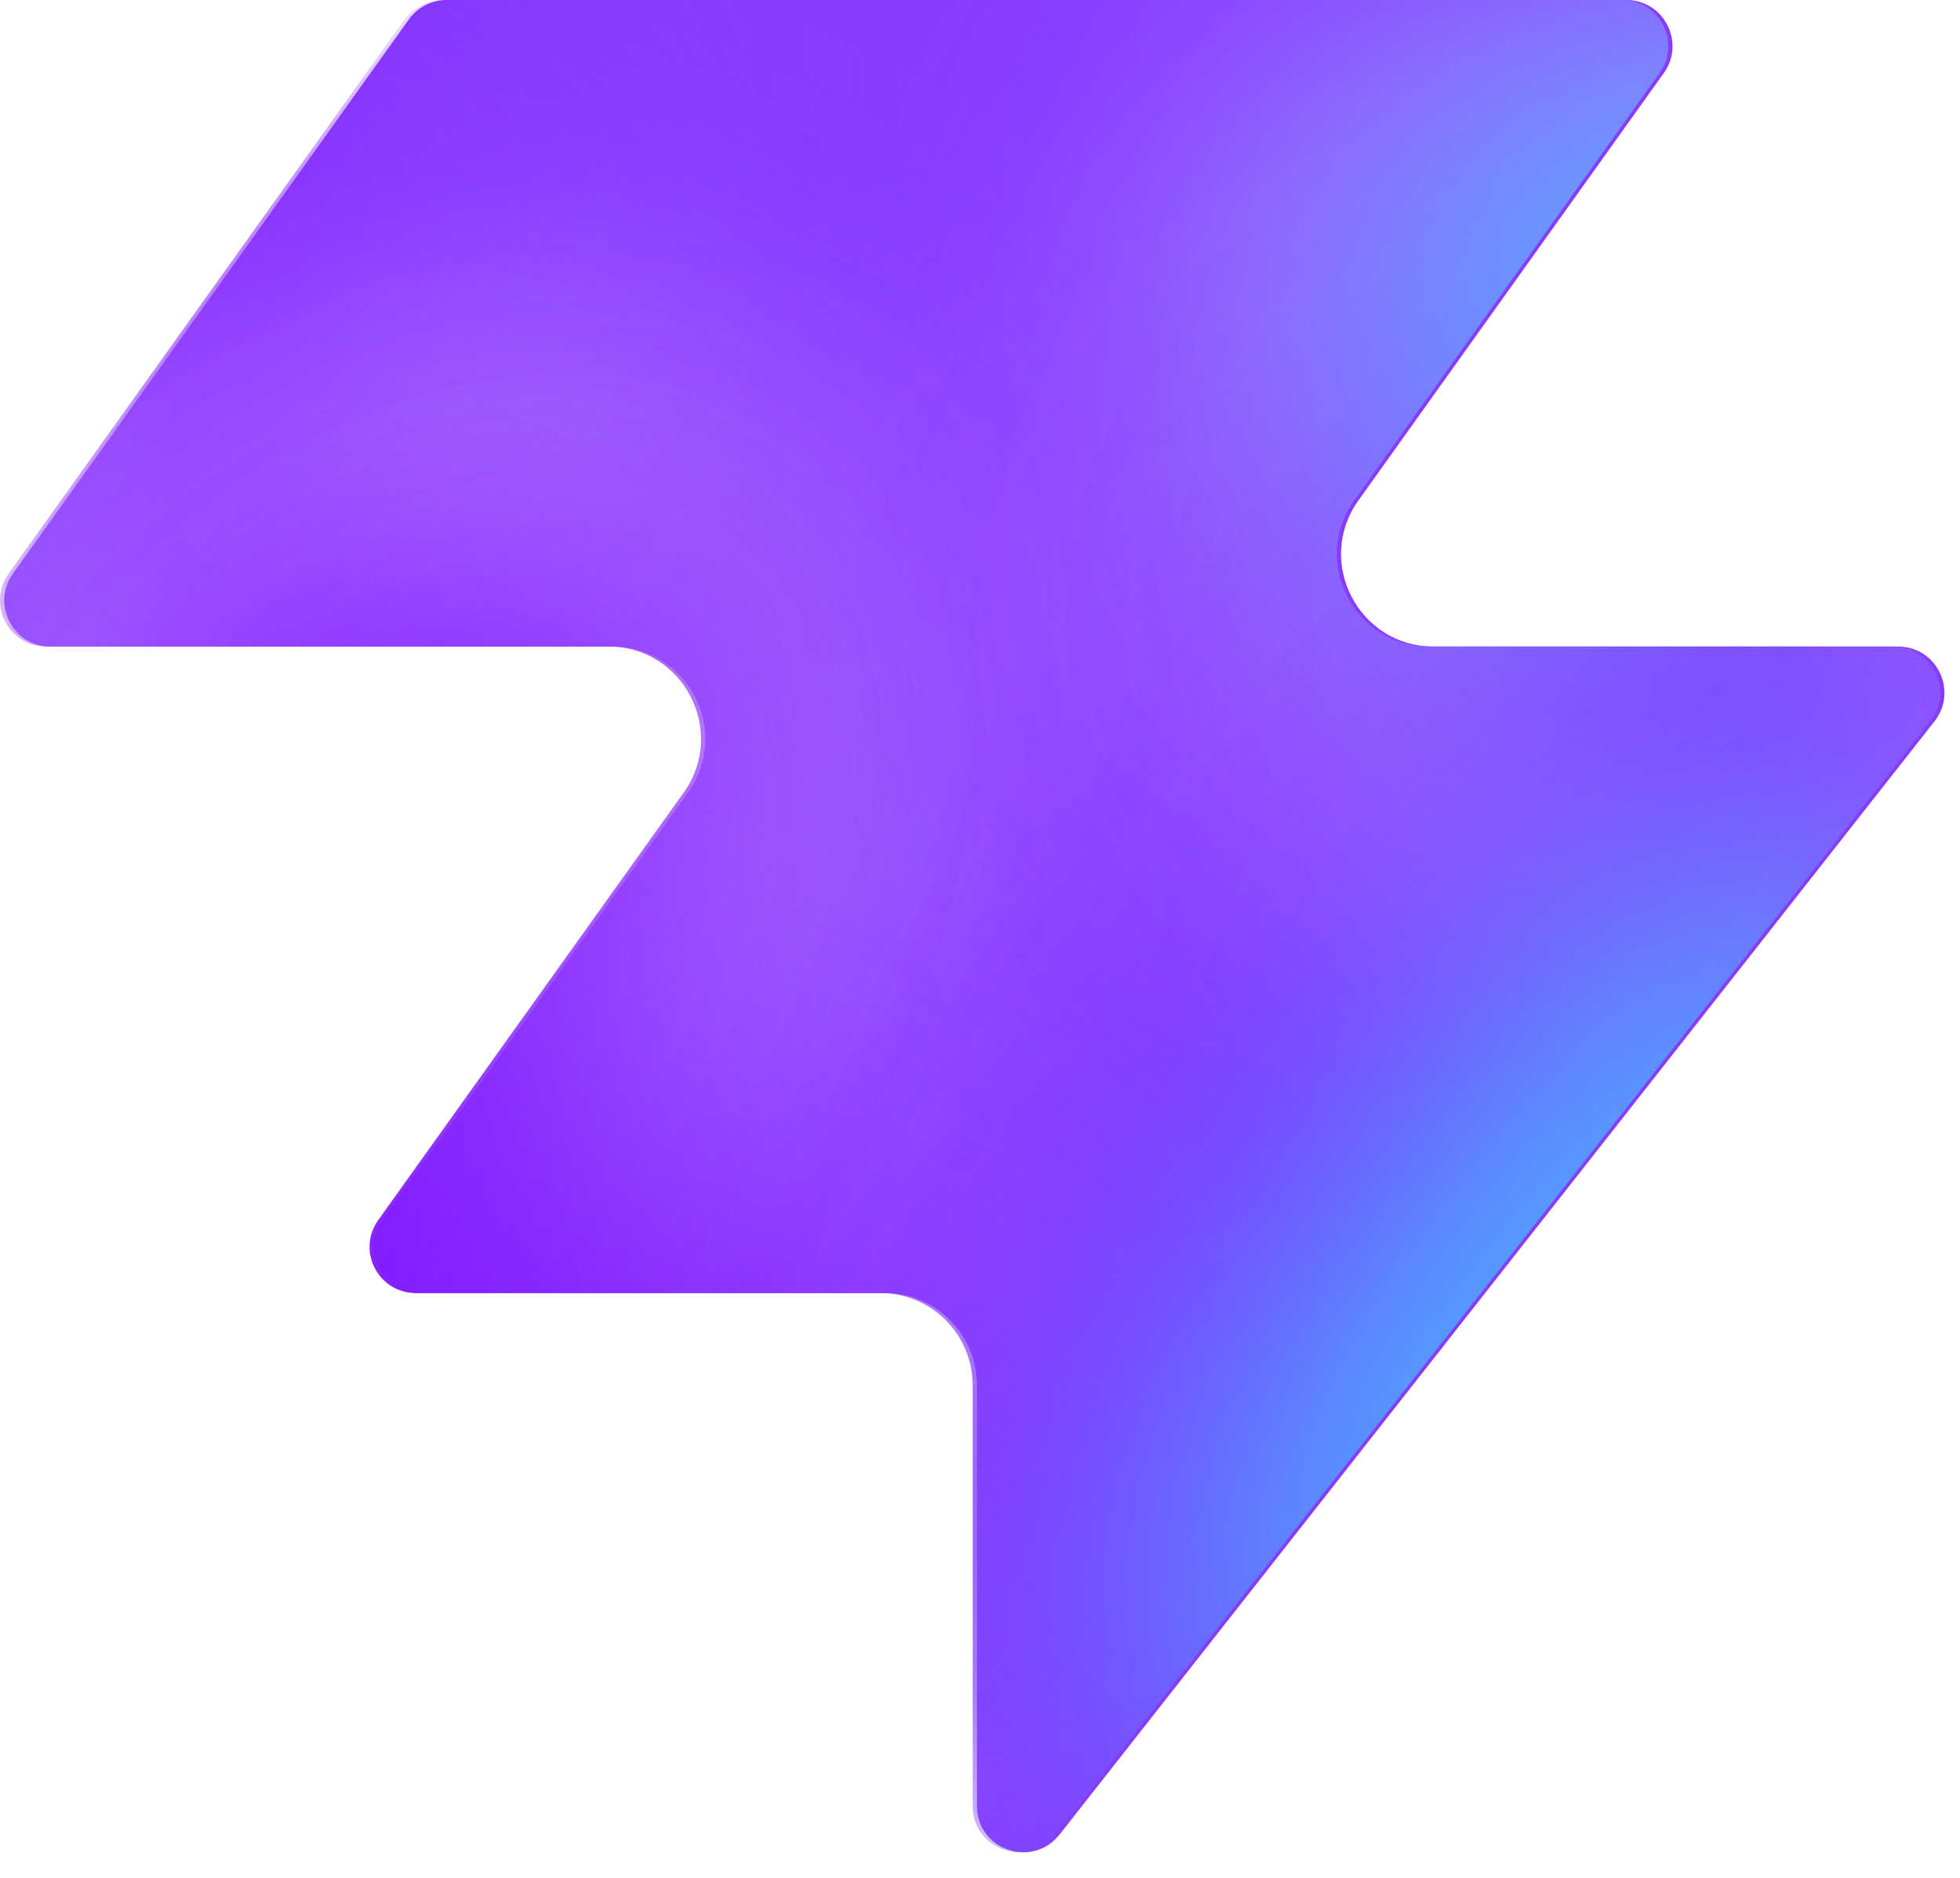
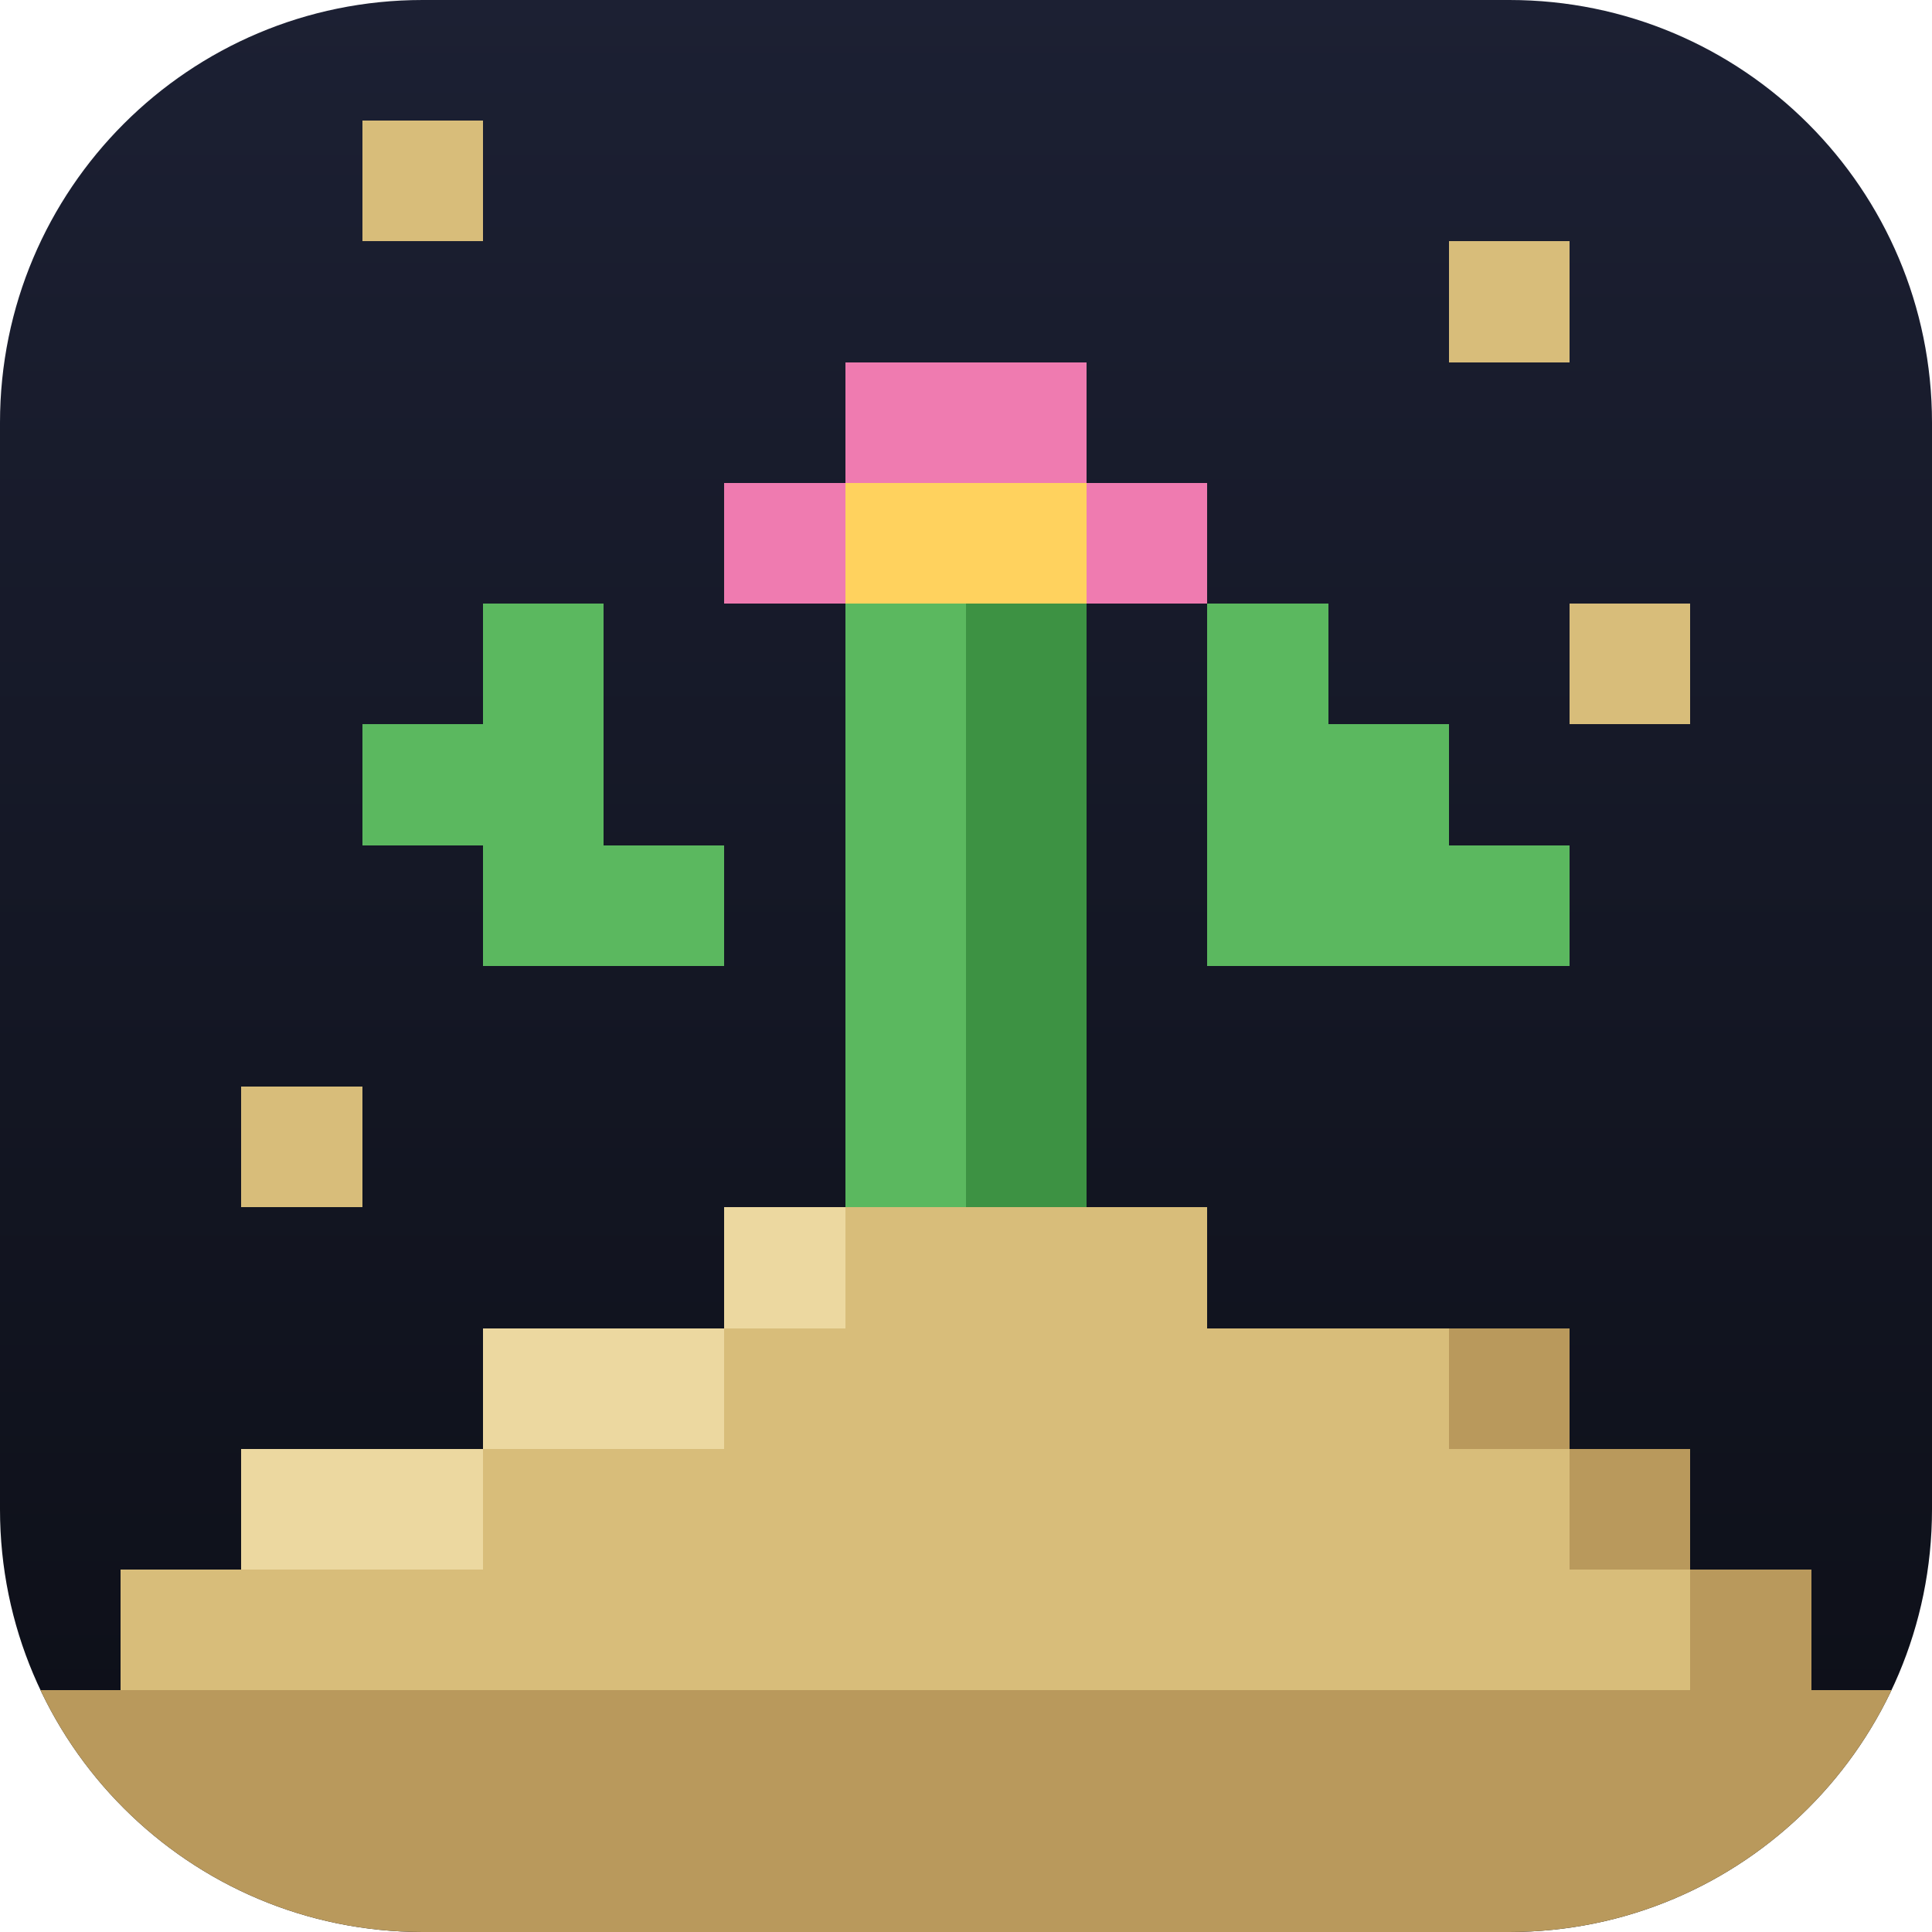
- <svg xmlns="http://www.w3.org/2000/svg" width="48" height="46" fill="none" viewBox="0 0 48 46">
-   <path fill="#863bff" d="M25.946 44.938c-.664.845-2.021.375-2.021-.698V33.937a2.26 2.26 0 0 0-2.262-2.262H10.287c-.92 0-1.456-1.04-.92-1.788l7.48-10.471c1.07-1.497 0-3.578-1.842-3.578H1.237c-.92 0-1.456-1.04-.92-1.788L10.013.474c.214-.297.556-.474.92-.474h28.894c.92 0 1.456 1.04.92 1.788l-7.48 10.471c-1.07 1.498 0 3.579 1.842 3.579h11.377c.943 0 1.473 1.088.89 1.83L25.947 44.94z" style="fill:#863bff;fill:color(display-p3 .525 .23 1);fill-opacity:1" />
-   <mask id="a" width="48" height="46" x="0" y="0" maskUnits="userSpaceOnUse" style="mask-type:alpha">
-     <path fill="#000" d="M25.842 44.938c-.664.844-2.021.375-2.021-.698V33.937a2.26 2.26 0 0 0-2.262-2.262H10.183c-.92 0-1.456-1.04-.92-1.788l7.48-10.471c1.07-1.498 0-3.579-1.842-3.579H1.133c-.92 0-1.456-1.04-.92-1.787L9.91.473c.214-.297.556-.474.92-.474h28.894c.92 0 1.456 1.04.92 1.788l-7.48 10.471c-1.07 1.498 0 3.578 1.842 3.578h11.377c.943 0 1.473 1.088.89 1.832L25.843 44.94z" style="fill:#000;fill-opacity:1" />
-   </mask>
-   <g mask="url(#a)">
-     <g filter="url(#b)">
-       <ellipse cx="5.508" cy="14.704" fill="#ede6ff" rx="5.508" ry="14.704" style="fill:#ede6ff;fill:color(display-p3 .927 .903 1);fill-opacity:1" transform="matrix(.00324 1 1 -.00324 -4.47 31.516)" />
+ <svg xmlns="http://www.w3.org/2000/svg" width="32" height="32" viewBox="0 0 32 32">
+   <defs>
+     <linearGradient id="bg" x1="0" y1="0" x2="0" y2="1">
+       <stop offset="0" stop-color="#1c2033" />
+       <stop offset="1" stop-color="#0c0e16" />
+     </linearGradient>
+     <clipPath id="round">
+       <rect width="32" height="32" rx="7" />
+     </clipPath>
+   </defs>
+   <rect width="32" height="32" rx="7" fill="url(#bg)" />
+   <g clip-path="url(#round)" shape-rendering="crispEdges">
+     <g fill="#d8bd7a">
+       <rect x="6" y="2" width="2" height="2" />
+       <rect x="24" y="4" width="2" height="2" />
+       <rect x="26" y="10" width="2" height="2" />
+       <rect x="4" y="18" width="2" height="2" />
    </g>
-     <g filter="url(#c)">
-       <ellipse cx="10.399" cy="29.851" fill="#ede6ff" rx="10.399" ry="29.851" style="fill:#ede6ff;fill:color(display-p3 .927 .903 1);fill-opacity:1" transform="matrix(.00324 1 1 -.00324 -39.328 7.883)" />
+     <g fill="#ef7bb0">
+       <rect x="14" y="6" width="2" height="2" />
+       <rect x="16" y="6" width="2" height="2" />
+       <rect x="12" y="8" width="2" height="2" />
+       <rect x="18" y="8" width="2" height="2" />
    </g>
-     <g filter="url(#d)">
-       <ellipse cx="5.508" cy="30.487" fill="#7e14ff" rx="5.508" ry="30.487" style="fill:#7e14ff;fill:color(display-p3 .492 .077 1);fill-opacity:1" transform="rotate(89.814 -25.913 -14.639)scale(1 -1)" />
+     <g fill="#ffd25e">
+       <rect x="14" y="8" width="2" height="2" />
+       <rect x="16" y="8" width="2" height="2" />
    </g>
-     <g filter="url(#e)">
-       <ellipse cx="5.508" cy="30.599" fill="#7e14ff" rx="5.508" ry="30.599" style="fill:#7e14ff;fill:color(display-p3 .492 .077 1);fill-opacity:1" transform="rotate(89.814 -32.644 -3.334)scale(1 -1)" />
+     <rect x="14" y="10" width="2" height="13" fill="#5bb85f" />
+     <rect x="16" y="10" width="2" height="13" fill="#3d9243" />
+     <g fill="#5bb85f">
+       <rect x="8" y="10" width="2" height="2" />
+       <rect x="6" y="12" width="2" height="2" />
+       <rect x="8" y="12" width="2" height="2" />
+       <rect x="8" y="14" width="2" height="2" />
+       <rect x="10" y="14" width="2" height="2" />
+       <rect x="20" y="10" width="2" height="2" />
+       <rect x="20" y="12" width="2" height="2" />
+       <rect x="22" y="12" width="2" height="2" />
+       <rect x="20" y="14" width="2" height="2" />
+       <rect x="22" y="14" width="2" height="2" />
+       <rect x="24" y="14" width="2" height="2" />
    </g>
-     <g filter="url(#f)">
-       <ellipse cx="5.508" cy="30.599" fill="#7e14ff" rx="5.508" ry="30.599" style="fill:#7e14ff;fill:color(display-p3 .492 .077 1);fill-opacity:1" transform="matrix(.00324 1 1 -.00324 -34.34 30.47)" />
+     <g fill="#d8bd7a">
+       <rect x="12" y="20" width="8" height="2" />
+       <rect x="8" y="22" width="16" height="2" />
+       <rect x="4" y="24" width="24" height="2" />
+       <rect x="2" y="26" width="28" height="2" />
    </g>
-     <g filter="url(#g)">
-       <ellipse cx="14.072" cy="22.078" fill="#ede6ff" rx="14.072" ry="22.078" style="fill:#ede6ff;fill:color(display-p3 .927 .903 1);fill-opacity:1" transform="rotate(93.35 24.506 48.493)scale(-1 1)" />
+     <g fill="#ecd8a0">
+       <rect x="12" y="20" width="2" height="2" />
+       <rect x="8" y="22" width="4" height="2" />
+       <rect x="4" y="24" width="4" height="2" />
    </g>
-     <g filter="url(#h)">
-       <ellipse cx="3.47" cy="21.501" fill="#7e14ff" rx="3.47" ry="21.501" style="fill:#7e14ff;fill:color(display-p3 .492 .077 1);fill-opacity:1" transform="rotate(89.009 28.708 47.59)scale(-1 1)" />
-     </g>
-     <g filter="url(#i)">
-       <ellipse cx="3.47" cy="21.501" fill="#7e14ff" rx="3.47" ry="21.501" style="fill:#7e14ff;fill:color(display-p3 .492 .077 1);fill-opacity:1" transform="rotate(89.009 28.708 47.59)scale(-1 1)" />
-     </g>
-     <g filter="url(#j)">
-       <ellipse cx=".387" cy="8.972" fill="#7e14ff" rx="4.407" ry="29.108" style="fill:#7e14ff;fill:color(display-p3 .492 .077 1);fill-opacity:1" transform="rotate(39.51 .387 8.972)" />
-     </g>
-     <g filter="url(#k)">
-       <ellipse cx="47.523" cy="-6.092" fill="#7e14ff" rx="4.407" ry="29.108" style="fill:#7e14ff;fill:color(display-p3 .492 .077 1);fill-opacity:1" transform="rotate(37.892 47.523 -6.092)" />
-     </g>
-     <g filter="url(#l)">
-       <ellipse cx="41.412" cy="6.333" fill="#47bfff" rx="5.971" ry="9.665" style="fill:#47bfff;fill:color(display-p3 .28 .748 1);fill-opacity:1" transform="rotate(37.892 41.412 6.333)" />
-     </g>
-     <g filter="url(#m)">
-       <ellipse cx="-1.879" cy="38.332" fill="#7e14ff" rx="4.407" ry="29.108" style="fill:#7e14ff;fill:color(display-p3 .492 .077 1);fill-opacity:1" transform="rotate(37.892 -1.88 38.332)" />
-     </g>
-     <g filter="url(#n)">
-       <ellipse cx="-1.879" cy="38.332" fill="#7e14ff" rx="4.407" ry="29.108" style="fill:#7e14ff;fill:color(display-p3 .492 .077 1);fill-opacity:1" transform="rotate(37.892 -1.88 38.332)" />
-     </g>
-     <g filter="url(#o)">
-       <ellipse cx="35.651" cy="29.907" fill="#7e14ff" rx="4.407" ry="29.108" style="fill:#7e14ff;fill:color(display-p3 .492 .077 1);fill-opacity:1" transform="rotate(37.892 35.651 29.907)" />
-     </g>
-     <g filter="url(#p)">
-       <ellipse cx="38.418" cy="32.4" fill="#47bfff" rx="5.971" ry="15.297" style="fill:#47bfff;fill:color(display-p3 .28 .748 1);fill-opacity:1" transform="rotate(37.892 38.418 32.4)" />
+     <g fill="#b9995c">
+       <rect x="24" y="22" width="2" height="2" />
+       <rect x="26" y="24" width="2" height="2" />
+       <rect x="28" y="26" width="2" height="2" />
+       <rect x="0" y="28" width="32" height="2" />
+       <rect x="0" y="30" width="32" height="2" />
    </g>
  </g>
-   <defs>
-     <filter id="b" width="60.045" height="41.654" x="-19.77" y="16.149" color-interpolation-filters="sRGB" filterUnits="userSpaceOnUse">
-       <feFlood flood-opacity="0" result="BackgroundImageFix" />
-       <feBlend in="SourceGraphic" in2="BackgroundImageFix" result="shape" />
-       <feGaussianBlur result="effect1_foregroundBlur_2002_17158" stdDeviation="7.659" />
-     </filter>
-     <filter id="c" width="90.34" height="51.437" x="-54.613" y="-7.533" color-interpolation-filters="sRGB" filterUnits="userSpaceOnUse">
-       <feFlood flood-opacity="0" result="BackgroundImageFix" />
-       <feBlend in="SourceGraphic" in2="BackgroundImageFix" result="shape" />
-       <feGaussianBlur result="effect1_foregroundBlur_2002_17158" stdDeviation="7.659" />
-     </filter>
-     <filter id="d" width="79.355" height="29.4" x="-49.64" y="2.03" color-interpolation-filters="sRGB" filterUnits="userSpaceOnUse">
-       <feFlood flood-opacity="0" result="BackgroundImageFix" />
-       <feBlend in="SourceGraphic" in2="BackgroundImageFix" result="shape" />
-       <feGaussianBlur result="effect1_foregroundBlur_2002_17158" stdDeviation="4.596" />
-     </filter>
-     <filter id="e" width="79.579" height="29.4" x="-45.045" y="20.029" color-interpolation-filters="sRGB" filterUnits="userSpaceOnUse">
-       <feFlood flood-opacity="0" result="BackgroundImageFix" />
-       <feBlend in="SourceGraphic" in2="BackgroundImageFix" result="shape" />
-       <feGaussianBlur result="effect1_foregroundBlur_2002_17158" stdDeviation="4.596" />
-     </filter>
-     <filter id="f" width="79.579" height="29.4" x="-43.513" y="21.178" color-interpolation-filters="sRGB" filterUnits="userSpaceOnUse">
-       <feFlood flood-opacity="0" result="BackgroundImageFix" />
-       <feBlend in="SourceGraphic" in2="BackgroundImageFix" result="shape" />
-       <feGaussianBlur result="effect1_foregroundBlur_2002_17158" stdDeviation="4.596" />
-     </filter>
-     <filter id="g" width="74.749" height="58.852" x="15.756" y="-17.901" color-interpolation-filters="sRGB" filterUnits="userSpaceOnUse">
-       <feFlood flood-opacity="0" result="BackgroundImageFix" />
-       <feBlend in="SourceGraphic" in2="BackgroundImageFix" result="shape" />
-       <feGaussianBlur result="effect1_foregroundBlur_2002_17158" stdDeviation="7.659" />
-     </filter>
-     <filter id="h" width="61.377" height="25.362" x="23.548" y="2.284" color-interpolation-filters="sRGB" filterUnits="userSpaceOnUse">
-       <feFlood flood-opacity="0" result="BackgroundImageFix" />
-       <feBlend in="SourceGraphic" in2="BackgroundImageFix" result="shape" />
-       <feGaussianBlur result="effect1_foregroundBlur_2002_17158" stdDeviation="4.596" />
-     </filter>
-     <filter id="i" width="61.377" height="25.362" x="23.548" y="2.284" color-interpolation-filters="sRGB" filterUnits="userSpaceOnUse">
-       <feFlood flood-opacity="0" result="BackgroundImageFix" />
-       <feBlend in="SourceGraphic" in2="BackgroundImageFix" result="shape" />
-       <feGaussianBlur result="effect1_foregroundBlur_2002_17158" stdDeviation="4.596" />
-     </filter>
-     <filter id="j" width="56.045" height="63.649" x="-27.636" y="-22.853" color-interpolation-filters="sRGB" filterUnits="userSpaceOnUse">
-       <feFlood flood-opacity="0" result="BackgroundImageFix" />
-       <feBlend in="SourceGraphic" in2="BackgroundImageFix" result="shape" />
-       <feGaussianBlur result="effect1_foregroundBlur_2002_17158" stdDeviation="4.596" />
-     </filter>
-     <filter id="k" width="54.814" height="64.646" x="20.116" y="-38.415" color-interpolation-filters="sRGB" filterUnits="userSpaceOnUse">
-       <feFlood flood-opacity="0" result="BackgroundImageFix" />
-       <feBlend in="SourceGraphic" in2="BackgroundImageFix" result="shape" />
-       <feGaussianBlur result="effect1_foregroundBlur_2002_17158" stdDeviation="4.596" />
-     </filter>
-     <filter id="l" width="33.541" height="35.313" x="24.641" y="-11.323" color-interpolation-filters="sRGB" filterUnits="userSpaceOnUse">
-       <feFlood flood-opacity="0" result="BackgroundImageFix" />
-       <feBlend in="SourceGraphic" in2="BackgroundImageFix" result="shape" />
-       <feGaussianBlur result="effect1_foregroundBlur_2002_17158" stdDeviation="4.596" />
-     </filter>
-     <filter id="m" width="54.814" height="64.646" x="-29.286" y="6.009" color-interpolation-filters="sRGB" filterUnits="userSpaceOnUse">
-       <feFlood flood-opacity="0" result="BackgroundImageFix" />
-       <feBlend in="SourceGraphic" in2="BackgroundImageFix" result="shape" />
-       <feGaussianBlur result="effect1_foregroundBlur_2002_17158" stdDeviation="4.596" />
-     </filter>
-     <filter id="n" width="54.814" height="64.646" x="-29.286" y="6.009" color-interpolation-filters="sRGB" filterUnits="userSpaceOnUse">
-       <feFlood flood-opacity="0" result="BackgroundImageFix" />
-       <feBlend in="SourceGraphic" in2="BackgroundImageFix" result="shape" />
-       <feGaussianBlur result="effect1_foregroundBlur_2002_17158" stdDeviation="4.596" />
-     </filter>
-     <filter id="o" width="54.814" height="64.646" x="8.244" y="-2.416" color-interpolation-filters="sRGB" filterUnits="userSpaceOnUse">
-       <feFlood flood-opacity="0" result="BackgroundImageFix" />
-       <feBlend in="SourceGraphic" in2="BackgroundImageFix" result="shape" />
-       <feGaussianBlur result="effect1_foregroundBlur_2002_17158" stdDeviation="4.596" />
-     </filter>
-     <filter id="p" width="39.409" height="43.623" x="18.713" y="10.588" color-interpolation-filters="sRGB" filterUnits="userSpaceOnUse">
-       <feFlood flood-opacity="0" result="BackgroundImageFix" />
-       <feBlend in="SourceGraphic" in2="BackgroundImageFix" result="shape" />
-       <feGaussianBlur result="effect1_foregroundBlur_2002_17158" stdDeviation="4.596" />
-     </filter>
-   </defs>
</svg>
